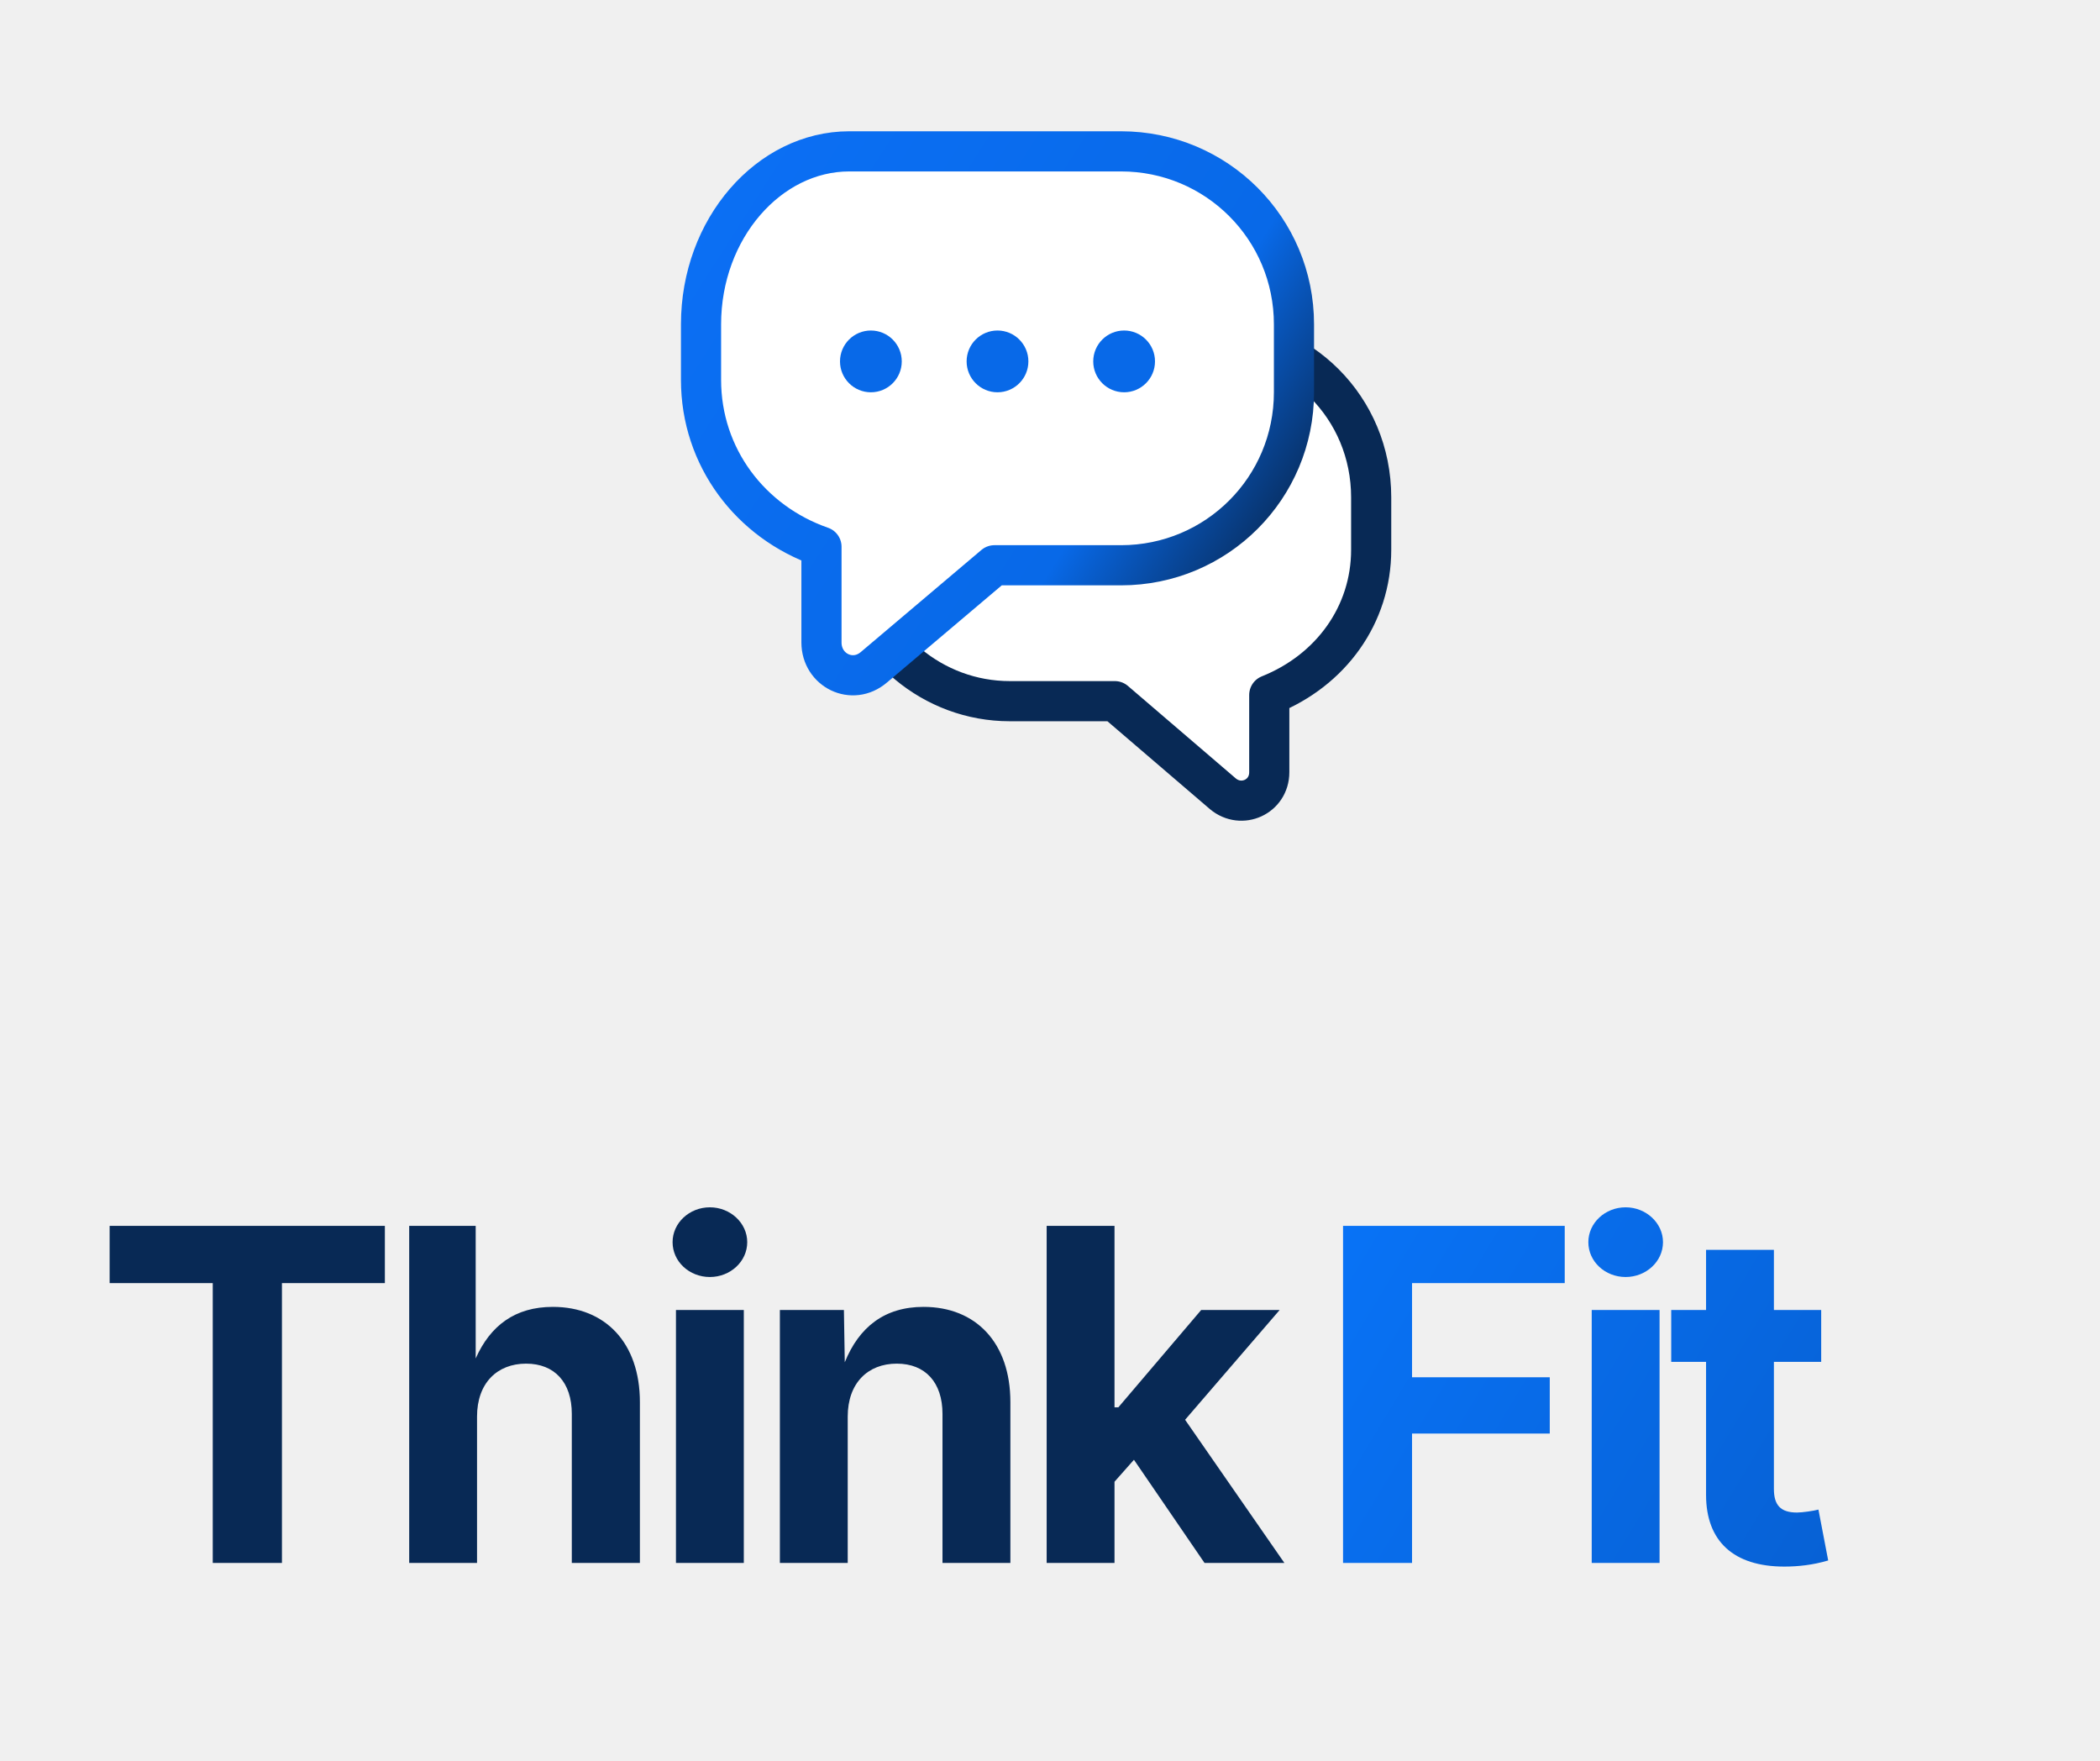
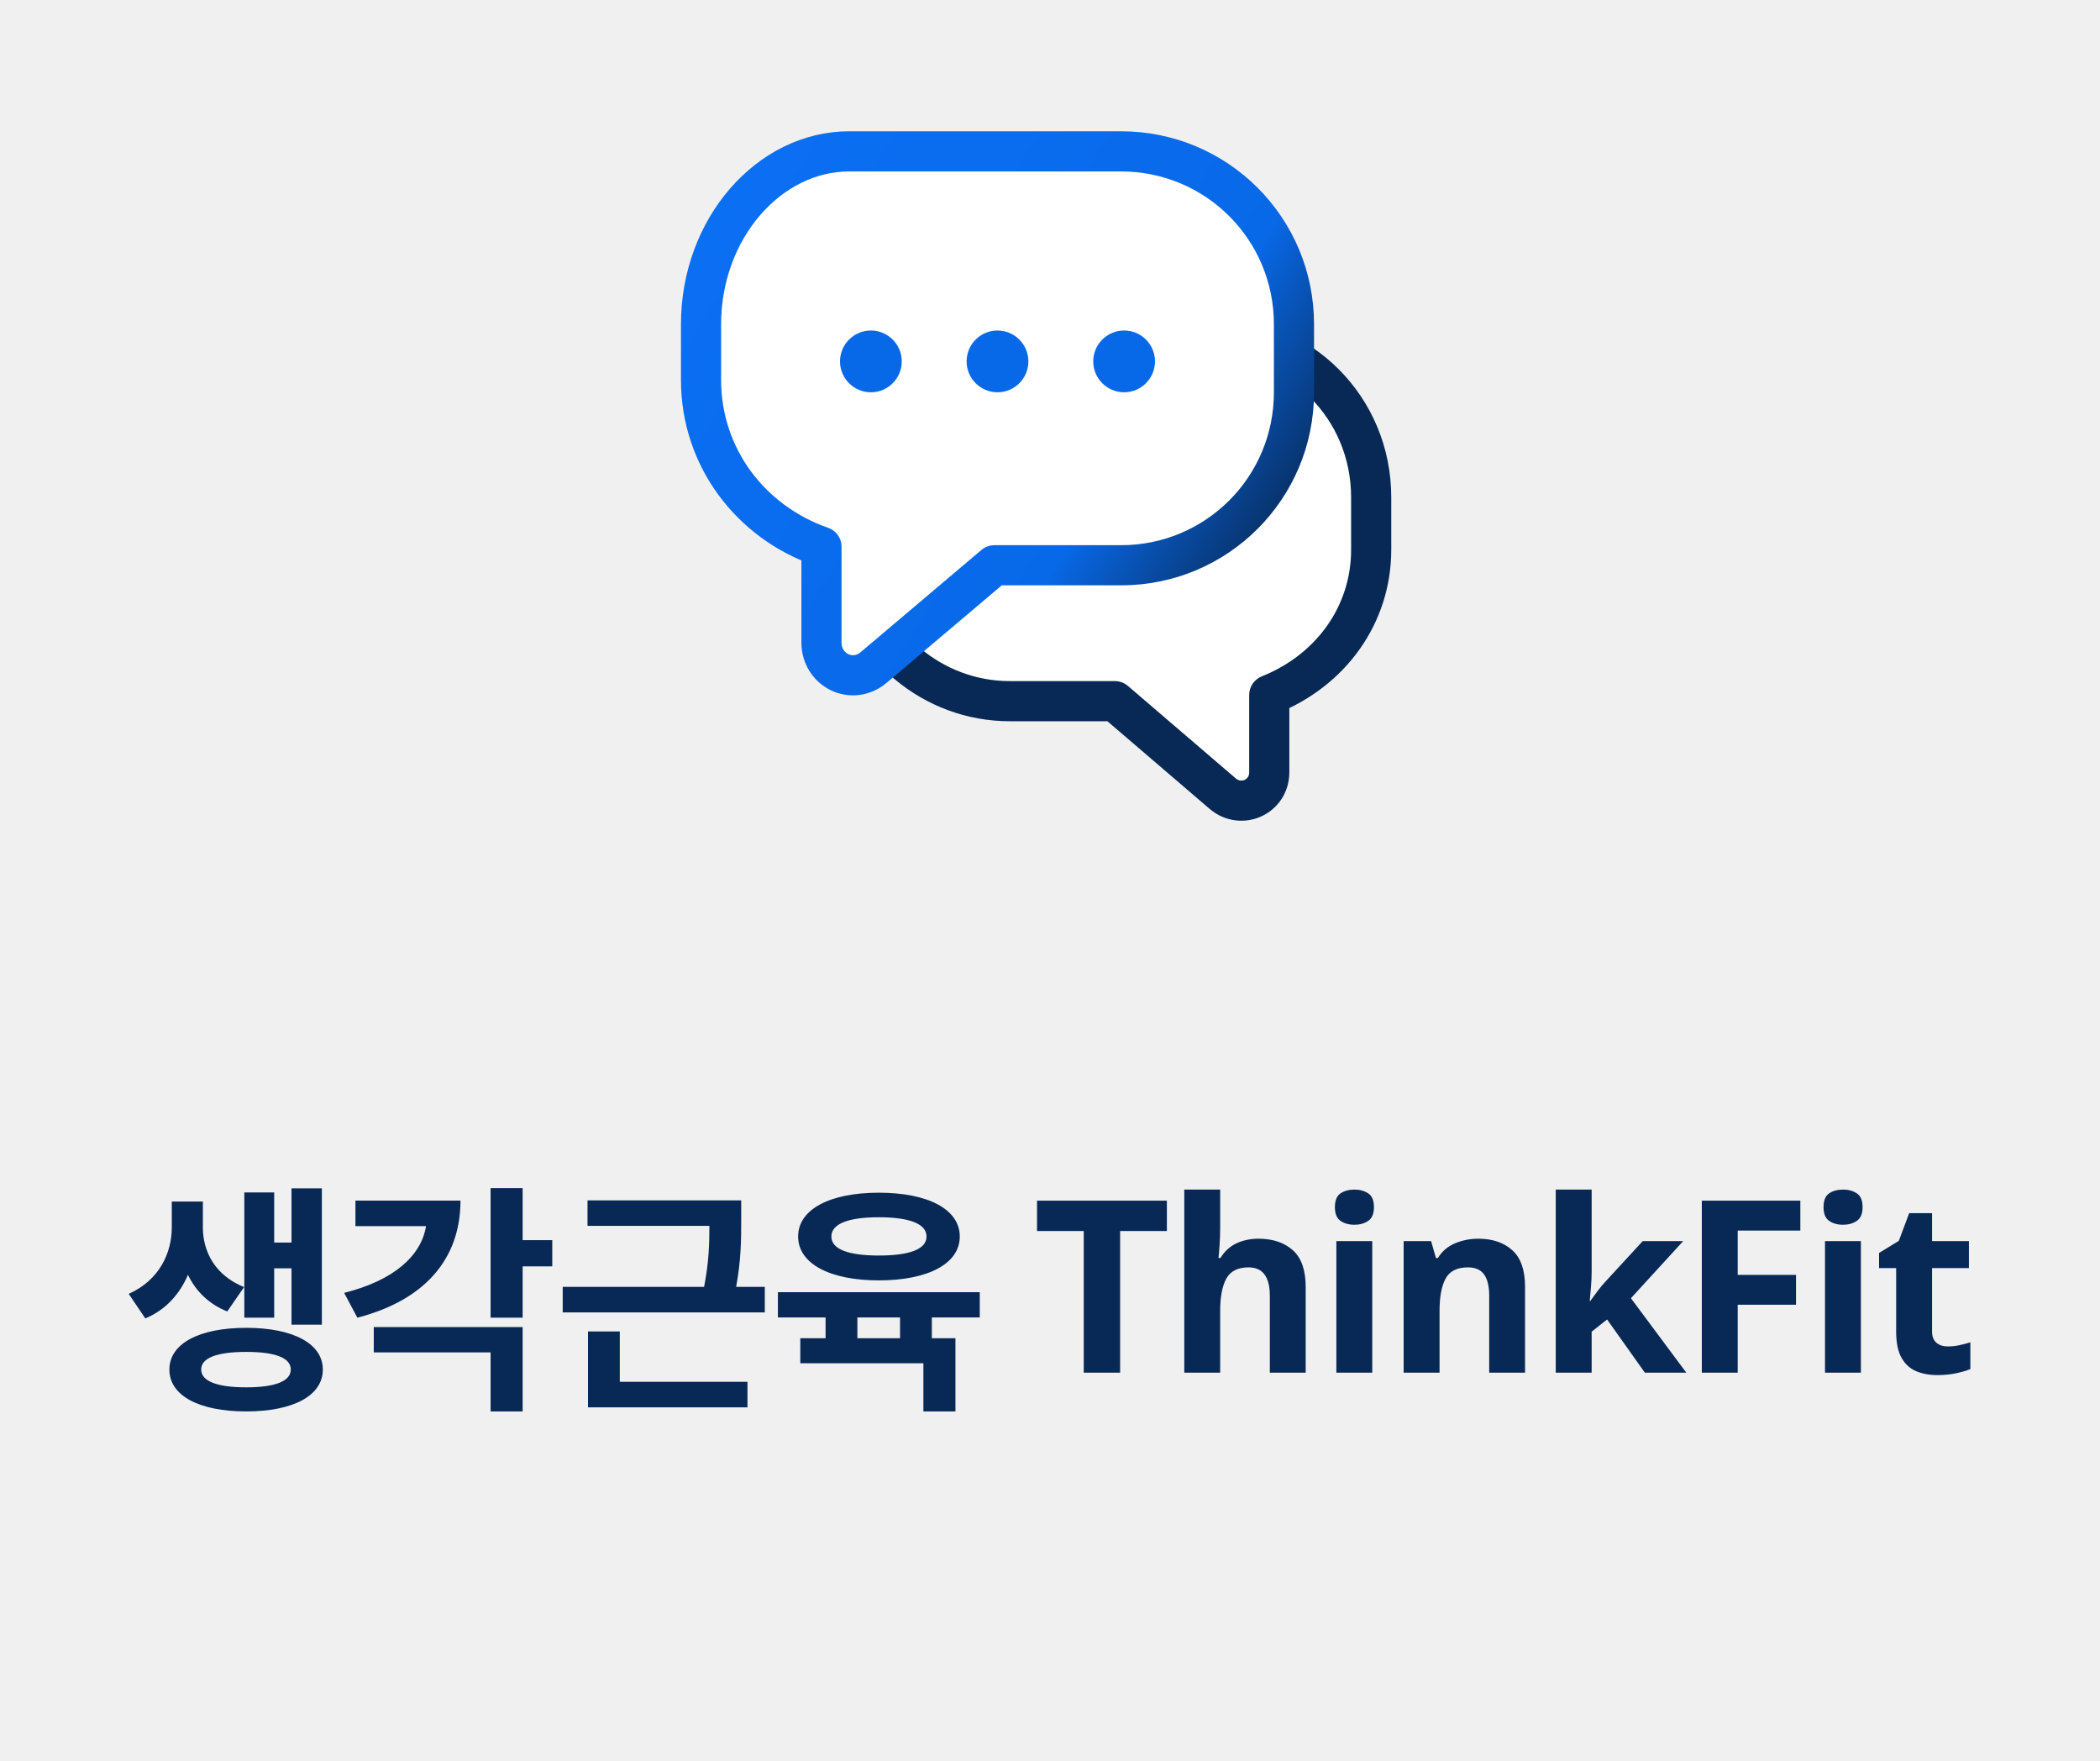
<svg xmlns="http://www.w3.org/2000/svg" width="680" height="570" viewBox="0 0 680 570" role="img" aria-labelledby="title desc">
  <defs>
    <linearGradient id="front-stroke" x1="20" y1="42" x2="205" y2="160" gradientUnits="userSpaceOnUse">
      <stop stop-color="#0B6FF4" />
      <stop offset="0.72" stop-color="#0869E8" />
      <stop offset="1" stop-color="#082955" />
    </linearGradient>
    <linearGradient id="fit" x1="425" y1="382" x2="630" y2="506" gradientUnits="userSpaceOnUse">
      <stop stop-color="#0874F9" />
      <stop offset="1" stop-color="#075ECF" />
    </linearGradient>
  </defs>
  <g transform="translate(212 18)">
    <path d="M111 91h69c29 0 52 23 52 52v17c0 21-13 39-33 47v25c0 8-9 12-15 7l-35-30h-34c-25 0-46-18-51-42l47-76Z" fill="#FFFFFF" stroke="#082955" stroke-width="13" stroke-linecap="round" stroke-linejoin="round" />
    <path d="M63 31h88c31 0 56 25 56 56v22c0 31-25 56-56 56h-41l-39 33c-7 6-17 1-17-8v-31c-23-8-39-29-39-54V87c0-31 22-56 48-56Z" fill="#FFFFFF" stroke="url(#front-stroke)" stroke-width="13" stroke-linecap="round" stroke-linejoin="round" />
    <circle cx="70" cy="99" r="10" fill="#0869E8" />
    <circle cx="111" cy="99" r="10" fill="#0869E8" />
    <circle cx="152" cy="99" r="10" fill="#0869E8" />
  </g>
-   <text x="30" y="506" fill="#082955" font-family="Inter, Pretendard, SUIT, Aptos, Arial, sans-serif" font-size="150" font-weight="650" letter-spacing="-7">Think</text>
-   <text x="425" y="506" fill="url(#fit)" font-family="Inter, Pretendard, SUIT, Aptos, Arial, sans-serif" font-size="150" font-weight="650" letter-spacing="-7">Fit</text>
+   <text x="340" y="450" fill="#082955" text-anchor="middle" font-family="Pretendard, SUIT, 'Noto Sans KR', sans-serif" font-size="78" font-weight="800" letter-spacing="-2">생각근육 ThinkFit</text>
</svg>
